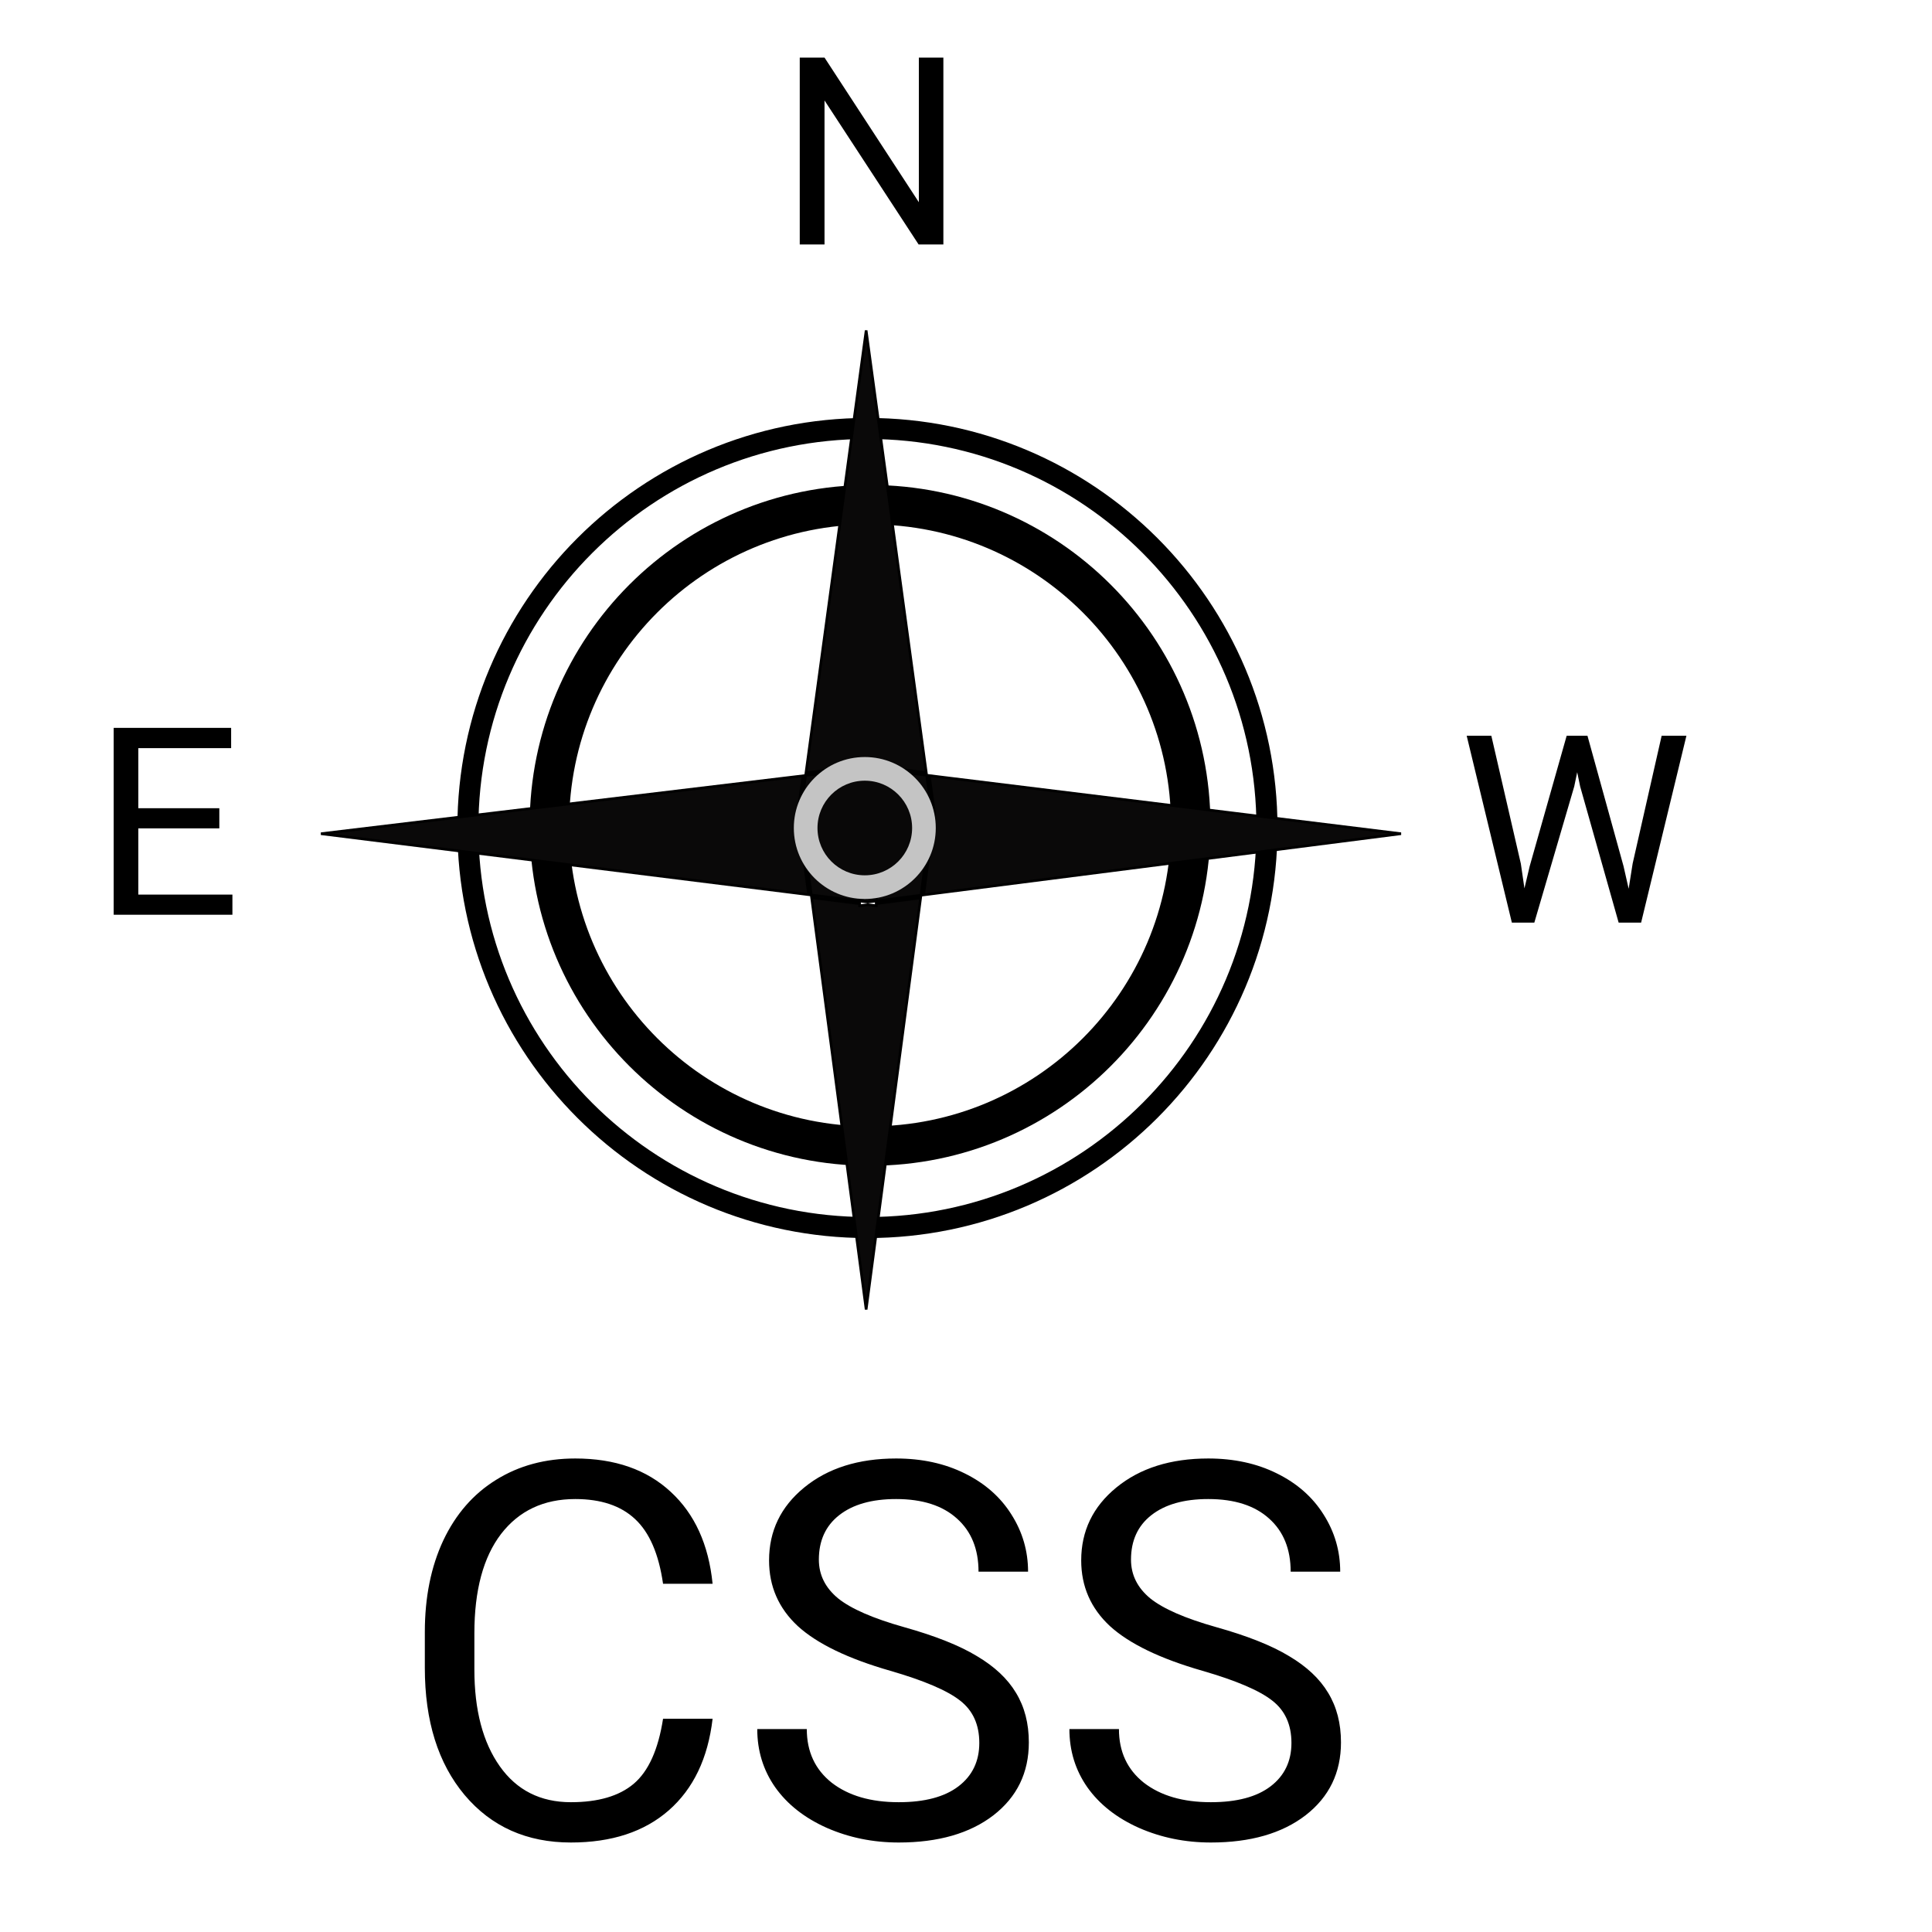
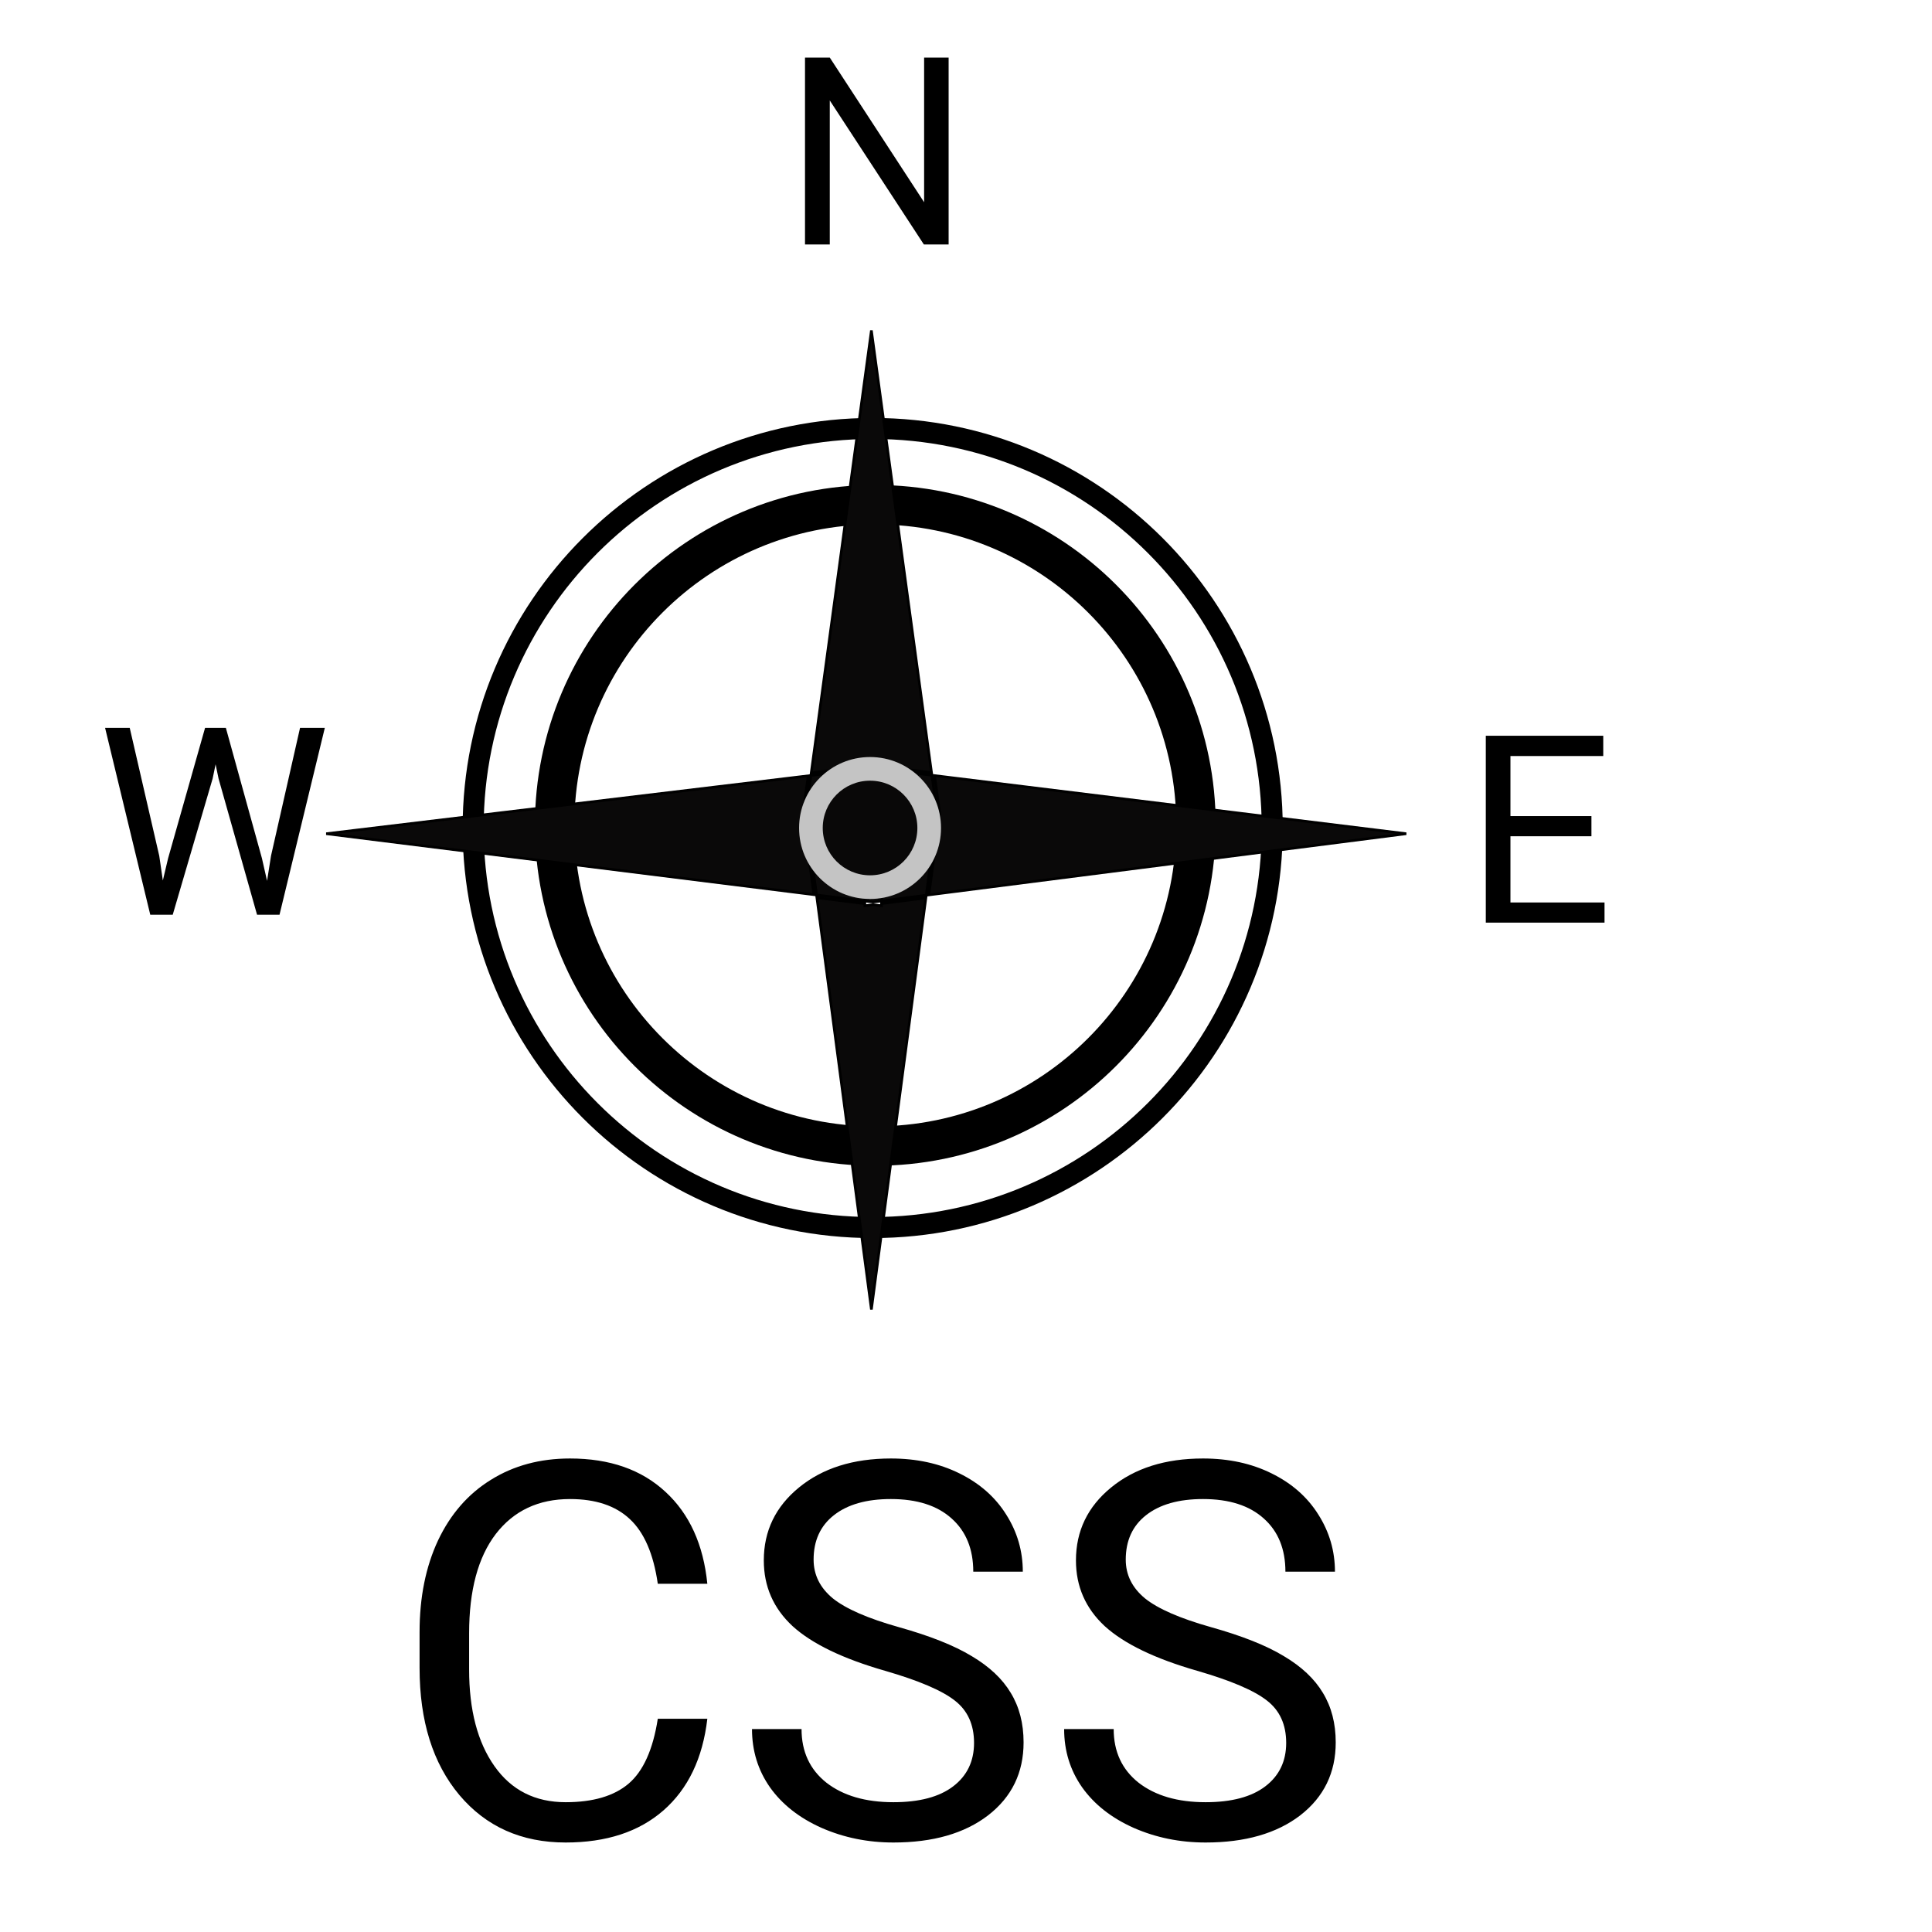
- <svg xmlns="http://www.w3.org/2000/svg" width="50" height="50" viewBox="0 0 665 735" fill="none">
+ <svg xmlns="http://www.w3.org/2000/svg" width="50" height="50" viewBox="0 0 661 735" fill="none">
  <circle cx="295" cy="315" r="152" stroke="black" stroke-width="8" />
  <circle cx="296" cy="314" r="122" stroke="black" stroke-width="15" />
  <path d="M318.55 295.061L497.991 317.173L316.396 340.445L320.494 309.484L320.503 309.418L320.494 309.351L318.55 295.061ZM319.428 309.918L315.37 340.577L298.357 342.757V309.918H319.428ZM298.357 343.765L315.234 341.602L294.51 498.189L273.772 341.505L292.006 343.784V344.011V344.579L292.569 344.507L295.148 344.176L297.795 344.507L298.357 344.577V344.011V343.765ZM268.525 309.484L272.61 340.352L87.11 317.173L270.457 295.144L268.525 309.351L268.516 309.418L268.525 309.484ZM273.636 340.48L269.591 309.918H292.006V342.776L273.636 340.48ZM293.006 342.901V309.918H297.357V342.885L295.147 343.168L293.006 342.901ZM319.426 308.918H298.357V292.573L317.524 294.935L319.426 308.918ZM297.357 292.449V308.918H293.006V292.434L295.147 292.177L297.357 292.449ZM317.385 293.91L298.357 291.565V291.348V290.784L297.797 290.851L295.148 291.17L292.567 290.852L292.006 290.782V291.348V291.547L271.623 293.996L294.51 125.71L317.385 293.91ZM271.483 295.02L292.006 292.554V308.918H269.593L271.483 295.02Z" fill="#0A0909" stroke="black" />
  <path d="M323.891 93H314.467L278.676 38.215V93H269.252V21.906H278.676L314.564 76.936V21.906H323.891V93Z" fill="black" />
-   <path d="M48.438 315.139H17.627V340.334H53.418V348H8.252V276.906H52.93V284.621H17.627V307.473H48.438V315.139Z" fill="black" />
-   <path d="M543.584 328.588L544.951 337.963L546.953 329.516L561.016 279.906H568.926L582.646 329.516L584.6 338.109L586.113 328.539L597.148 279.906H606.572L589.336 351H580.791L566.143 299.193L565.02 293.773L563.896 299.193L548.711 351H540.166L522.979 279.906H532.354L543.584 328.588Z" fill="black" />
-   <path d="M236.094 653.883C234.336 668.922 228.77 680.543 219.395 688.746C210.085 696.884 197.682 700.953 182.188 700.953C165.391 700.953 151.914 694.931 141.758 682.887C131.667 670.842 126.621 654.729 126.621 634.547V620.875C126.621 607.659 128.965 596.038 133.652 586.012C138.405 575.986 145.111 568.303 153.77 562.965C162.428 557.561 172.454 554.859 183.848 554.859C198.952 554.859 211.061 559.091 220.176 567.555C229.29 575.953 234.596 587.607 236.094 602.516H217.246C215.618 591.188 212.07 582.984 206.602 577.906C201.198 572.828 193.613 570.289 183.848 570.289C171.868 570.289 162.461 574.716 155.625 583.57C148.854 592.424 145.469 605.022 145.469 621.363V635.133C145.469 650.562 148.691 662.835 155.137 671.949C161.582 681.064 170.599 685.621 182.188 685.621C192.604 685.621 200.579 683.277 206.113 678.59C211.712 673.837 215.423 665.602 217.246 653.883H236.094ZM303.672 635.621C287.591 630.999 275.872 625.335 268.516 618.629C261.224 611.858 257.578 603.525 257.578 593.629C257.578 582.431 262.038 573.186 270.957 565.895C279.941 558.538 291.595 554.859 305.918 554.859C315.684 554.859 324.375 556.747 331.992 560.523C339.674 564.299 345.599 569.508 349.766 576.148C353.997 582.789 356.113 590.048 356.113 597.926H337.266C337.266 589.332 334.531 582.594 329.062 577.711C323.594 572.763 315.879 570.289 305.918 570.289C296.673 570.289 289.447 572.34 284.238 576.441C279.095 580.478 276.523 586.109 276.523 593.336C276.523 599.13 278.965 604.046 283.848 608.082C288.796 612.053 297.161 615.699 308.945 619.02C320.794 622.34 330.039 626.018 336.68 630.055C343.385 634.026 348.333 638.681 351.523 644.02C354.779 649.358 356.406 655.641 356.406 662.867C356.406 674.391 351.914 683.635 342.93 690.602C333.945 697.503 321.934 700.953 306.895 700.953C297.129 700.953 288.014 699.098 279.551 695.387C271.087 691.611 264.544 686.467 259.922 679.957C255.365 673.447 253.086 666.057 253.086 657.789H271.934C271.934 666.383 275.091 673.186 281.406 678.199C287.786 683.147 296.283 685.621 306.895 685.621C316.79 685.621 324.375 683.603 329.648 679.566C334.922 675.53 337.559 670.029 337.559 663.062C337.559 656.096 335.117 650.725 330.234 646.949C325.352 643.108 316.497 639.332 303.672 635.621ZM422.422 635.621C406.341 630.999 394.622 625.335 387.266 618.629C379.974 611.858 376.328 603.525 376.328 593.629C376.328 582.431 380.788 573.186 389.707 565.895C398.691 558.538 410.345 554.859 424.668 554.859C434.434 554.859 443.125 556.747 450.742 560.523C458.424 564.299 464.349 569.508 468.516 576.148C472.747 582.789 474.863 590.048 474.863 597.926H456.016C456.016 589.332 453.281 582.594 447.812 577.711C442.344 572.763 434.629 570.289 424.668 570.289C415.423 570.289 408.197 572.34 402.988 576.441C397.845 580.478 395.273 586.109 395.273 593.336C395.273 599.13 397.715 604.046 402.598 608.082C407.546 612.053 415.911 615.699 427.695 619.02C439.544 622.34 448.789 626.018 455.43 630.055C462.135 634.026 467.083 638.681 470.273 644.02C473.529 649.358 475.156 655.641 475.156 662.867C475.156 674.391 470.664 683.635 461.68 690.602C452.695 697.503 440.684 700.953 425.645 700.953C415.879 700.953 406.764 699.098 398.301 695.387C389.837 691.611 383.294 686.467 378.672 679.957C374.115 673.447 371.836 666.057 371.836 657.789H390.684C390.684 666.383 393.841 673.186 400.156 678.199C406.536 683.147 415.033 685.621 425.645 685.621C435.54 685.621 443.125 683.603 448.398 679.566C453.672 675.53 456.309 670.029 456.309 663.062C456.309 656.096 453.867 650.725 448.984 646.949C444.102 643.108 435.247 639.332 422.422 635.621Z" fill="black" />
+   <path d="M23.584 325.588L24.951 334.963L26.953 326.516L41.016 276.906H48.926L62.647 326.516L64.6 335.109L66.113 325.539L77.148 276.906H86.572L69.336 348H60.791L46.143 296.193L45.02 290.773L43.897 296.193L28.711 348H20.166L2.979 276.906H12.354L23.584 325.588Z" fill="black" />
+   <path d="M568.438 318.139H537.627V343.334H573.418V351H528.252V279.906H572.93V287.621H537.627V310.473H568.438V318.139Z" fill="black" />
+   <path d="M232.094 653.883C230.336 668.922 224.77 680.543 215.395 688.746C206.085 696.884 193.682 700.953 178.188 700.953C161.391 700.953 147.914 694.931 137.758 682.887C127.667 670.842 122.621 654.729 122.621 634.547V620.875C122.621 607.659 124.965 596.038 129.652 586.012C134.405 575.986 141.111 568.303 149.77 562.965C158.428 557.561 168.454 554.859 179.848 554.859C194.952 554.859 207.061 559.091 216.176 567.555C225.29 575.953 230.596 587.607 232.094 602.516H213.246C211.618 591.188 208.07 582.984 202.602 577.906C197.198 572.828 189.613 570.289 179.848 570.289C167.868 570.289 158.461 574.716 151.625 583.57C144.854 592.424 141.469 605.022 141.469 621.363V635.133C141.469 650.562 144.691 662.835 151.137 671.949C157.582 681.064 166.599 685.621 178.188 685.621C188.604 685.621 196.579 683.277 202.113 678.59C207.712 673.837 211.423 665.602 213.246 653.883H232.094ZM299.672 635.621C283.591 630.999 271.872 625.335 264.516 618.629C257.224 611.858 253.578 603.525 253.578 593.629C253.578 582.431 258.038 573.186 266.957 565.895C275.941 558.538 287.595 554.859 301.918 554.859C311.684 554.859 320.375 556.747 327.992 560.523C335.674 564.299 341.599 569.508 345.766 576.148C349.997 582.789 352.113 590.048 352.113 597.926H333.266C333.266 589.332 330.531 582.594 325.062 577.711C319.594 572.763 311.879 570.289 301.918 570.289C292.673 570.289 285.447 572.34 280.238 576.441C275.095 580.478 272.523 586.109 272.523 593.336C272.523 599.13 274.965 604.046 279.848 608.082C284.796 612.053 293.161 615.699 304.945 619.02C316.794 622.34 326.039 626.018 332.68 630.055C339.385 634.026 344.333 638.681 347.523 644.02C350.779 649.358 352.406 655.641 352.406 662.867C352.406 674.391 347.914 683.635 338.93 690.602C329.945 697.503 317.934 700.953 302.895 700.953C293.129 700.953 284.014 699.098 275.551 695.387C267.087 691.611 260.544 686.467 255.922 679.957C251.365 673.447 249.086 666.057 249.086 657.789H267.934C267.934 666.383 271.091 673.186 277.406 678.199C283.786 683.147 292.283 685.621 302.895 685.621C312.79 685.621 320.375 683.603 325.648 679.566C330.922 675.53 333.559 670.029 333.559 663.062C333.559 656.096 331.117 650.725 326.234 646.949C321.352 643.108 312.497 639.332 299.672 635.621ZM418.422 635.621C402.341 630.999 390.622 625.335 383.266 618.629C375.974 611.858 372.328 603.525 372.328 593.629C372.328 582.431 376.788 573.186 385.707 565.895C394.691 558.538 406.345 554.859 420.668 554.859C430.434 554.859 439.125 556.747 446.742 560.523C454.424 564.299 460.349 569.508 464.516 576.148C468.747 582.789 470.863 590.048 470.863 597.926H452.016C452.016 589.332 449.281 582.594 443.812 577.711C438.344 572.763 430.629 570.289 420.668 570.289C411.423 570.289 404.197 572.34 398.988 576.441C393.845 580.478 391.273 586.109 391.273 593.336C391.273 599.13 393.715 604.046 398.598 608.082C403.546 612.053 411.911 615.699 423.695 619.02C435.544 622.34 444.789 626.018 451.43 630.055C458.135 634.026 463.083 638.681 466.273 644.02C469.529 649.358 471.156 655.641 471.156 662.867C471.156 674.391 466.664 683.635 457.68 690.602C448.695 697.503 436.684 700.953 421.645 700.953C411.879 700.953 402.764 699.098 394.301 695.387C385.837 691.611 379.294 686.467 374.672 679.957C370.115 673.447 367.836 666.057 367.836 657.789H386.684C386.684 666.383 389.841 673.186 396.156 678.199C402.536 683.147 411.033 685.621 421.645 685.621C431.54 685.621 439.125 683.603 444.398 679.566C449.672 675.53 452.309 670.029 452.309 663.062C452.309 656.096 449.867 650.725 444.984 646.949C440.102 643.108 431.247 639.332 418.422 635.621Z" fill="black" />
  <circle cx="294" cy="315" r="27" fill="#C4C4C4" />
  <circle cx="294" cy="315" r="18" fill="#090808" />
</svg>
